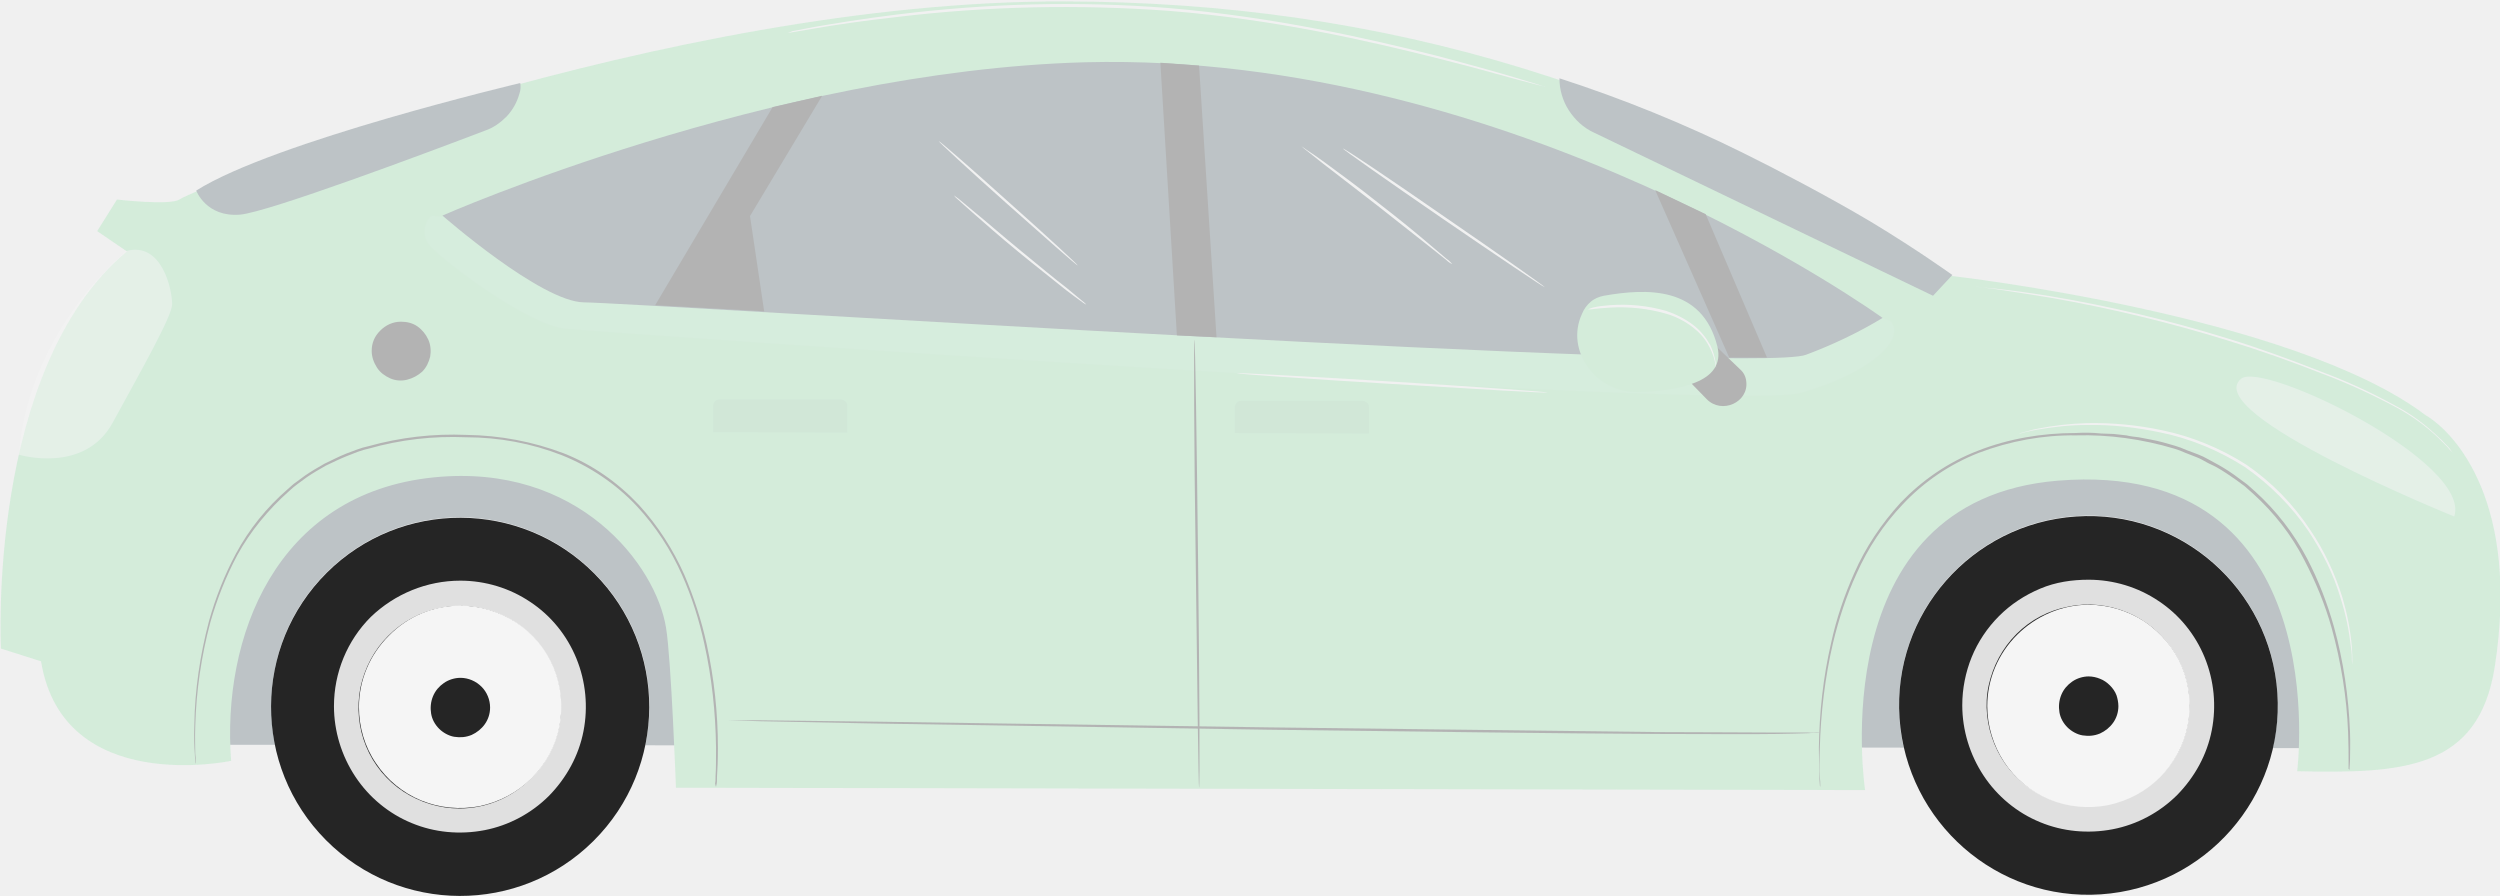
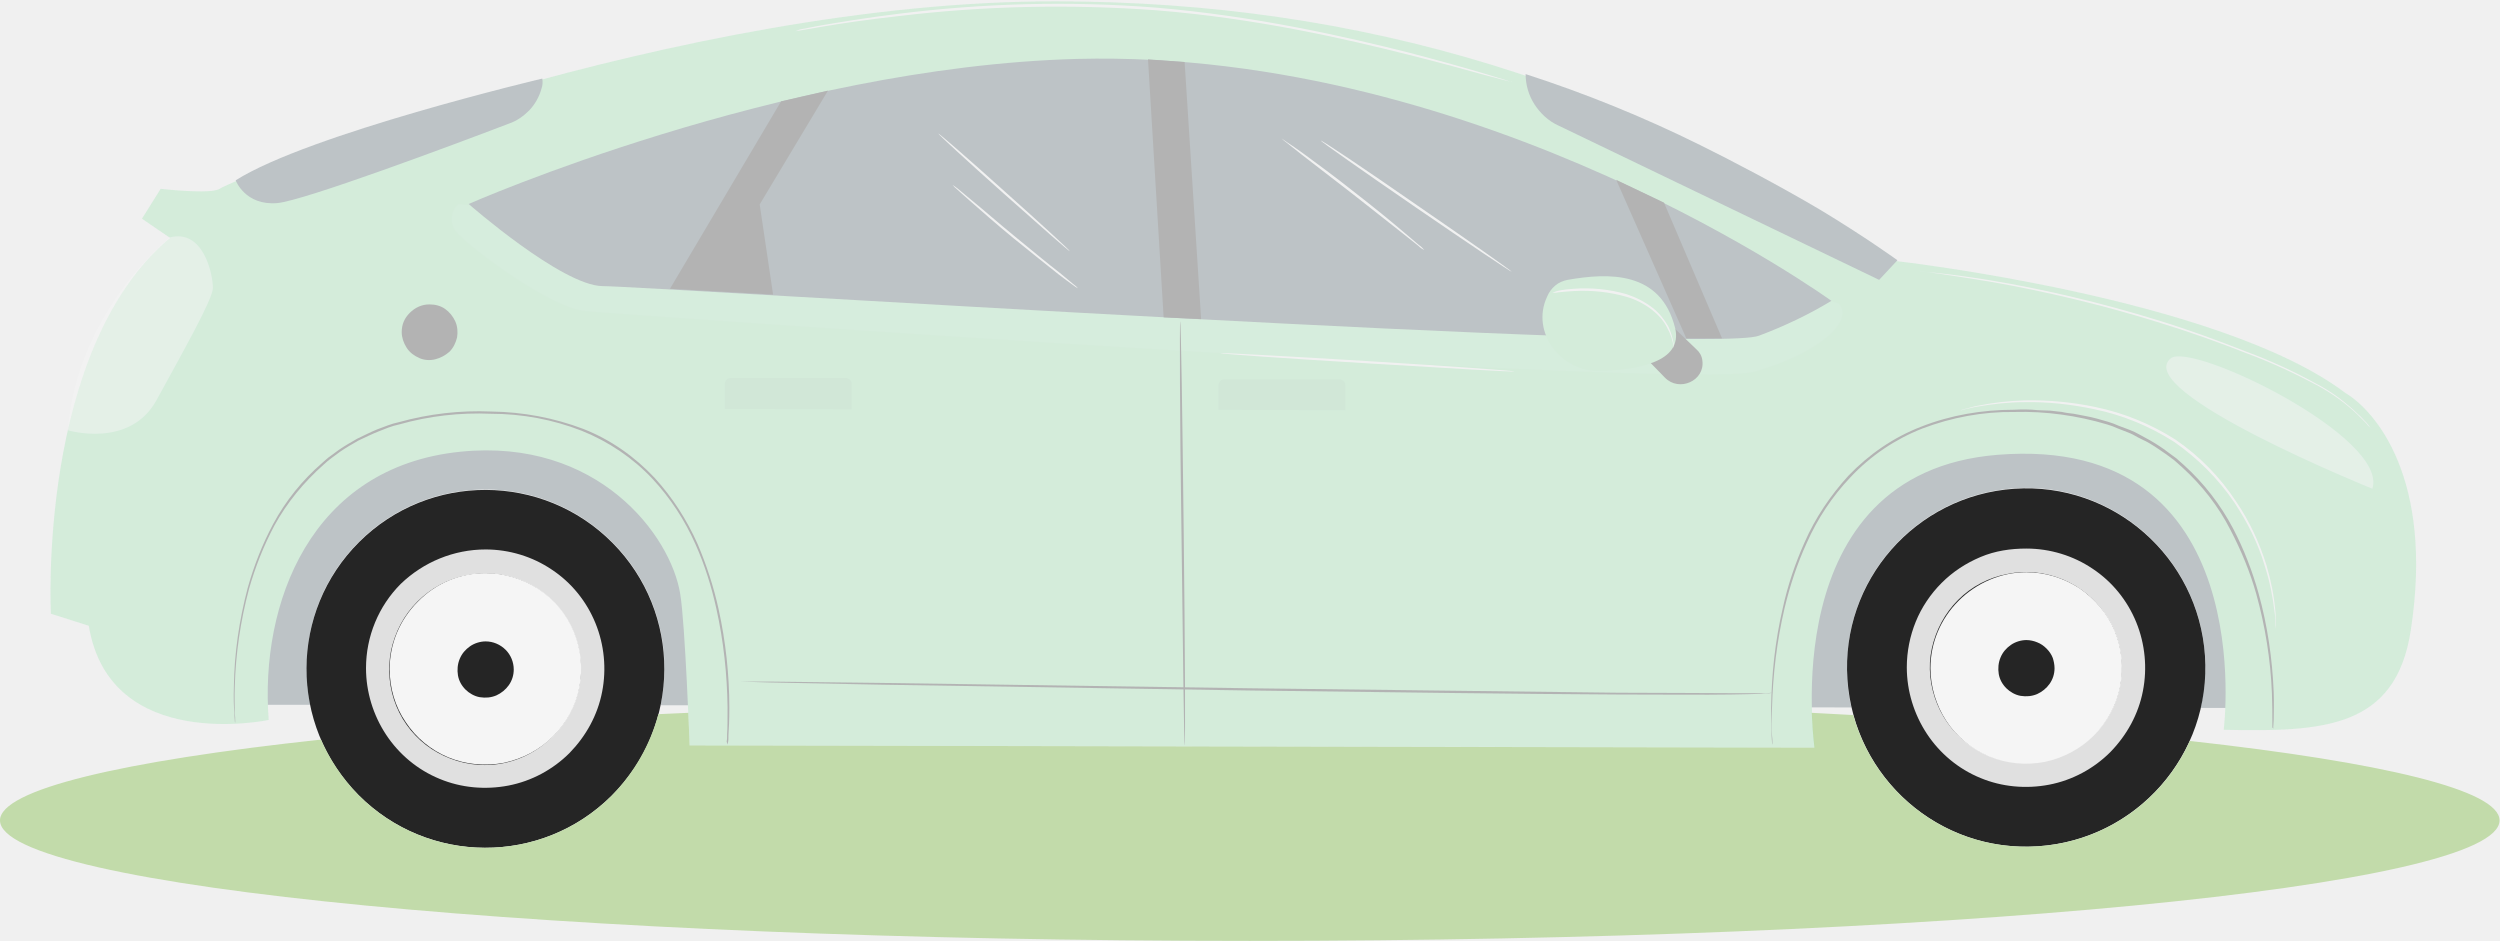
- <svg xmlns="http://www.w3.org/2000/svg" version="1.1" id="Capa_1" x="0px" y="0px" viewBox="0 0 530 189.9" style="enable-background:new 0 0 530 189.9;" xml:space="preserve">
+ <svg xmlns="http://www.w3.org/2000/svg" version="1.1" id="Capa_1" x="0px" y="0px" viewBox="0 0 560.1 210.7" style="enable-background:new 0 0 560.1 210.7;" xml:space="preserve">
  <style type="text/css">
	.st0{fill:#252525;}
	.st1{fill:#E0E0E0;}
	.st2{fill:#F5F5F5;}
- 	.st3{opacity:0.3;}
- 	.st4{fill:#455A64;}
- 	.st5{fill:#92E3A9;}
- 	.st6{opacity:0.3;fill:#FFFFFF;enable-background:new    ;}
- 	.st7{opacity:0.7;}
- 	.st8{opacity:0.7;fill:#FFFFFF;enable-background:new    ;}
- 	.st9{opacity:0.3;fill:#252525;enable-background:new    ;}
+ 	.st3{fill:#C2DBAA;}
+ 	.st4{opacity:0.3;}
+ 	.st5{fill:#455A64;}
+ 	.st6{fill:#92E3A9;}
+ 	.st7{opacity:0.3;fill:#FFFFFF;enable-background:new    ;}
+ 	.st8{opacity:0.7;}
+ 	.st9{opacity:0.7;fill:#FFFFFF;enable-background:new    ;}
+ 	.st10{opacity:0.3;fill:#252525;enable-background:new    ;}
</style>
  <g>
-     <path class="st0" d="M402.7,152.2c-1.5-22.1,15.3-41.2,37.4-42.7c22.1-1.5,41.2,15.3,42.7,37.4c1.5,22.1-15.3,41.2-37.4,42.7   C423.3,191.1,404.2,174.3,402.7,152.2z" />
-     <path class="st1" d="M442.8,122.9c5.3,0,10.5,1.6,14.8,4.5c4.4,2.9,7.8,7.1,9.8,12c2,4.9,2.5,10.3,1.5,15.4   c-1,5.2-3.6,9.9-7.3,13.7c-3.7,3.7-8.5,6.3-13.7,7.3c-5.2,1-10.6,0.5-15.4-1.5c-4.9-2-9.1-5.5-12-9.9c-2.9-4.4-4.5-9.6-4.5-14.9   c0-3.5,0.7-7,2-10.2c1.3-3.2,3.3-6.2,5.8-8.7c2.5-2.5,5.4-4.4,8.7-5.8S439.3,122.9,442.8,122.9z M464.1,149.6   c0-4.2-1.2-8.4-3.6-11.9c-2.3-3.5-5.7-6.3-9.6-7.9c-3.9-1.6-8.2-2.1-12.4-1.2c-4.2,0.8-8,2.8-11,5.8c-3,3-5,6.8-5.9,10.9   s-0.4,8.5,1.2,12.4c1.6,3.9,4.3,7.3,7.9,9.6c3.5,2.4,7.7,3.6,11.9,3.6c5.7,0,11.1-2.2,15.1-6.2   C461.9,160.8,464.1,155.3,464.1,149.6z" />
-     <path class="st2" d="M442.8,128.2c4.2,0,8.4,1.3,11.9,3.6c3.5,2.4,6.3,5.7,7.9,9.6c1.6,3.9,2,8.2,1.2,12.4c-0.8,4.2-2.9,8-5.9,11   c-3,3-6.8,5-11,5.9c-4.2,0.8-8.5,0.4-12.4-1.2c-3.9-1.6-7.3-4.4-9.6-7.9c-2.3-3.5-3.6-7.7-3.6-11.9c0-5.7,2.3-11.1,6.3-15.1   S437.1,128.2,442.8,128.2z" />
-     <path class="st0" d="M449.1,149.7c0,1.3-0.4,2.5-1.1,3.5c-0.7,1-1.7,1.8-2.8,2.3c-1.2,0.5-2.4,0.6-3.7,0.4   c-1.2-0.2-2.4-0.9-3.2-1.7c-0.9-0.9-1.5-2-1.7-3.2c-0.2-1.2-0.1-2.5,0.4-3.7c0.5-1.2,1.3-2.1,2.3-2.8c1-0.7,2.3-1.1,3.5-1.1   c0.8,0,1.7,0.2,2.4,0.5c0.8,0.3,1.5,0.8,2.1,1.4c0.6,0.6,1.1,1.3,1.4,2.1C448.9,148,449.1,148.9,449.1,149.7z" />
+     <path class="st0" d="M413.9,152.2c-1.5-22.1,15.3-41.2,37.4-42.7s41.2,15.3,42.7,37.4s-15.3,41.2-37.4,42.7   C434.5,191.1,415.4,174.3,413.9,152.2z" />
+     <path class="st1" d="M454,122.9c5.3,0,10.5,1.6,14.8,4.5c4.4,2.9,7.8,7.1,9.8,12s2.5,10.3,1.5,15.4c-1,5.2-3.6,9.9-7.3,13.7   c-3.7,3.7-8.5,6.3-13.7,7.3s-10.6,0.5-15.4-1.5c-4.9-2-9.1-5.5-12-9.9s-4.5-9.6-4.5-14.9c0-3.5,0.7-7,2-10.2s3.3-6.2,5.8-8.7   s5.4-4.4,8.7-5.8S450.5,122.9,454,122.9z M475.3,149.6c0-4.2-1.2-8.4-3.6-11.9c-2.3-3.5-5.7-6.3-9.6-7.9c-3.9-1.6-8.2-2.1-12.4-1.2   c-4.2,0.8-8,2.8-11,5.8s-5,6.8-5.9,10.9s-0.4,8.5,1.2,12.4s4.3,7.3,7.9,9.6c3.5,2.4,7.7,3.6,11.9,3.6c5.7,0,11.1-2.2,15.1-6.2   C473.1,160.8,475.3,155.3,475.3,149.6z" />
+     <path class="st2" d="M454,128.2c4.2,0,8.4,1.3,11.9,3.6c3.5,2.4,6.3,5.7,7.9,9.6c1.6,3.9,2,8.2,1.2,12.4s-2.9,8-5.9,11   s-6.8,5-11,5.9c-4.2,0.8-8.5,0.4-12.4-1.2c-3.9-1.6-7.3-4.4-9.6-7.9c-2.3-3.5-3.6-7.7-3.6-11.9c0-5.7,2.3-11.1,6.3-15.1   S448.3,128.2,454,128.2z" />
+     <path class="st0" d="M460.3,149.7c0,1.3-0.4,2.5-1.1,3.5s-1.7,1.8-2.8,2.3c-1.2,0.5-2.4,0.6-3.7,0.4c-1.2-0.2-2.4-0.9-3.2-1.7   c-0.9-0.9-1.5-2-1.7-3.2s-0.1-2.5,0.4-3.7s1.3-2.1,2.3-2.8s2.3-1.1,3.5-1.1c0.8,0,1.7,0.2,2.4,0.5c0.8,0.3,1.5,0.8,2.1,1.4   c0.6,0.6,1.1,1.3,1.4,2.1C460.1,148,460.3,148.9,460.3,149.7z" />
  </g>
  <g>
-     <path class="st0" d="M69.1,178.1c-15.6-15.7-15.5-41.1,0.2-56.7c15.7-15.6,41.1-15.5,56.7,0.2c15.6,15.7,15.5,41.1-0.2,56.7   C110.1,193.9,84.7,193.8,69.1,178.1z" />
-     <path class="st1" d="M97.6,123.1c5.3,0,10.5,1.6,14.8,4.5c4.4,2.9,7.8,7.1,9.8,12c2,4.9,2.5,10.3,1.5,15.4c-1,5.2-3.6,9.9-7.3,13.7   c-3.7,3.7-8.5,6.3-13.7,7.3c-5.2,1-10.6,0.5-15.4-1.5c-4.9-2-9.1-5.5-12-9.9c-2.9-4.4-4.5-9.6-4.5-14.9c0-7.1,2.8-13.9,7.8-18.9   C83.7,125.9,90.5,123.1,97.6,123.1z M118.9,149.9c0-4.2-1.2-8.4-3.6-11.9c-2.3-3.5-5.7-6.3-9.6-7.9c-3.9-1.6-8.2-2.1-12.4-1.2   c-4.2,0.8-8,2.9-11,5.9c-3,3-5,6.8-5.9,11c-0.8,4.2-0.4,8.5,1.2,12.4c1.6,3.9,4.4,7.3,7.9,9.6c3.5,2.3,7.7,3.6,11.9,3.6   c5.7,0,11.1-2.3,15.1-6.3C116.6,161,118.9,155.5,118.9,149.9z" />
-     <path class="st2" d="M97.6,128.4c4.2,0,8.4,1.3,11.9,3.6s6.3,5.7,7.9,9.6c1.6,3.9,2,8.2,1.2,12.4c-0.8,4.2-2.9,8-5.9,11   c-3,3-6.8,5-11,5.9c-4.2,0.8-8.5,0.4-12.4-1.2c-3.9-1.6-7.3-4.4-9.6-7.9c-2.4-3.5-3.6-7.7-3.6-11.9c0-5.7,2.3-11.1,6.3-15.1   C86.5,130.6,91.9,128.4,97.6,128.4z" />
-     <path class="st0" d="M103.9,150c0,1.3-0.4,2.5-1.1,3.5c-0.7,1-1.7,1.8-2.8,2.3c-1.2,0.5-2.4,0.6-3.7,0.4c-1.2-0.2-2.4-0.9-3.2-1.7   c-0.9-0.9-1.5-2-1.7-3.2c-0.2-1.2-0.1-2.5,0.4-3.7c0.5-1.2,1.3-2.1,2.3-2.8c1-0.7,2.3-1.1,3.5-1.1c1.7,0,3.3,0.7,4.5,1.9   C103.2,146.7,103.9,148.3,103.9,150z" />
+     <path class="st0" d="M80.3,178.1c-15.6-15.7-15.5-41.1,0.2-56.7s41.1-15.5,56.7,0.2s15.5,41.1-0.2,56.7S95.9,193.8,80.3,178.1z" />
+     <path class="st1" d="M108.8,123.1c5.3,0,10.5,1.6,14.8,4.5c4.4,2.9,7.8,7.1,9.8,12c2,4.9,2.5,10.3,1.5,15.4   c-1,5.2-3.6,9.9-7.3,13.7c-3.7,3.7-8.5,6.3-13.7,7.3s-10.6,0.5-15.4-1.5c-4.9-2-9.1-5.5-12-9.9S82,155,82,149.7   c0-7.1,2.8-13.9,7.8-18.9C94.9,125.9,101.7,123.1,108.8,123.1z M130.1,149.9c0-4.2-1.2-8.4-3.6-11.9c-2.3-3.5-5.7-6.3-9.6-7.9   c-3.9-1.6-8.2-2.1-12.4-1.2c-4.2,0.8-8,2.9-11,5.9s-5,6.8-5.9,11c-0.8,4.2-0.4,8.5,1.2,12.4s4.4,7.3,7.9,9.6s7.7,3.6,11.9,3.6   c5.7,0,11.1-2.3,15.1-6.3C127.8,161,130.1,155.5,130.1,149.9z" />
+     <path class="st2" d="M108.8,128.4c4.2,0,8.4,1.3,11.9,3.6s6.3,5.7,7.9,9.6c1.6,3.9,2,8.2,1.2,12.4s-2.9,8-5.9,11s-6.8,5-11,5.9   c-4.2,0.8-8.5,0.4-12.4-1.2c-3.9-1.6-7.3-4.4-9.6-7.9c-2.4-3.5-3.6-7.7-3.6-11.9c0-5.7,2.3-11.1,6.3-15.1   C97.7,130.6,103.1,128.4,108.8,128.4z" />
+     <path class="st0" d="M115.1,150c0,1.3-0.4,2.5-1.1,3.5s-1.7,1.8-2.8,2.3c-1.2,0.5-2.4,0.6-3.7,0.4c-1.2-0.2-2.4-0.9-3.2-1.7   c-0.9-0.9-1.5-2-1.7-3.2s-0.1-2.5,0.4-3.7s1.3-2.1,2.3-2.8s2.3-1.1,3.5-1.1c1.7,0,3.3,0.7,4.5,1.9   C114.4,146.7,115.1,148.3,115.1,150z" />
  </g>
-   <g class="st3">
-     <path class="st4" d="M48.1,91.4l-0.1,66.5l10.3,0c-2.6-12.8,1-26.7,11-36.6c15.7-15.6,41.1-15.5,56.7,0.2   c9.9,9.9,13.5,23.8,10.8,36.5l266.8,0.5c-0.5-2.1-0.8-4.2-0.9-6.4c-1.5-22.1,15.3-41.2,37.4-42.7c22.1-1.5,41.2,15.3,42.7,37.4   c0.3,4.1-0.1,8-1,11.8l15.7,0l0.1-66.5L48.1,91.4z" />
-     <path class="st5" d="M24.8,42.3c0,0,11.2,1.3,13.2,0c4.5-2.9,103.1-42.2,187.6-42c67.8,0.1,128.8,18.3,188.1,58.2   c0,0,72.3,8.2,100.5,29.5c6.6,3.9,20,19,14.7,53.3c-3.4,21.9-19.6,22.7-41.9,22.2c0,0,8.5-66.4-50.7-61.6   c-50.3,4.1-40.9,65.6-40.9,65.6L143.3,167c0,0-1-27.3-2.1-33.9c-2.1-13.2-18.5-35-49.2-31.9c-33.7,3.4-45,34.1-43,60.1   c0,0-35.6,7.6-40.3-21.1l-8.5-2.7c0,0-3.1-59.3,26.7-84.2l-6.3-4.3L24.8,42.3z" />
-     <path class="st4" d="M41.6,40.4c0,0,2.1,5.7,9.3,5.1c5.9-0.5,39.6-13.1,51.9-17.8c1.8-0.6,3.3-1.7,4.6-3c1.3-1.4,2.2-3,2.7-4.8   c0.3-0.8,0.3-1.6,0.2-2.3C110.3,17.6,58,30,41.6,40.4z" />
-     <path class="st4" d="M330.6,16.6c0,2.4,0.7,4.8,2,6.8c1.3,2,3.1,3.7,5.3,4.7l71.9,34.6l4.1-4.4c0,0-7.5-5.4-17.3-11.3   c-9.1-5.4-20.2-11.2-26.9-14.5C357,26.2,343.9,20.9,330.6,16.6z" />
-     <g class="st3">
-       <path class="st6" d="M91.5,45.7c-0.5,0.4-0.9,0.9-1.1,1.5c-0.3,0.6-0.4,1.2-0.4,1.9c0,0.6,0.1,1.3,0.4,1.9    c0.3,0.6,0.7,1.1,1.1,1.5c3.6,3.7,20.5,16.4,28.4,17.2c7.9,0.8,247.7,17.6,261.9,13.6c14.2-4,22.5-11.2,19-15.3l-6.4-2.2    l-113.1,1.9L91.5,45.7z" />
+   <path class="st3" d="M490.6,166c-5.9,13.1-18.7,22.6-34,23.6c-19.4,1.3-36.4-11.4-41.4-29.4c-3.1-0.2-6.2-0.3-9.3-0.5  c0.2,4.8,0.6,7.8,0.6,7.8L154.5,167c0,0-0.1-3-0.3-7.3c-2.2,0.1-4.5,0.2-6.7,0.3c-1.8,6.7-5.3,13-10.5,18.3  c-15.7,15.6-41.1,15.5-56.7-0.2c-3.6-3.7-6.4-7.9-8.4-12.4C27.3,170.5,0,176.9,0,183.8c0,14.9,125.4,27,280,27s280-12.1,280-27  C560,177,533.8,170.8,490.6,166z" />
+   <g class="st4">
+     <path class="st5" d="M59.3,91.4l-0.1,66.5h10.3c-2.6-12.8,1-26.7,11-36.6c15.7-15.6,41.1-15.5,56.7,0.2   c9.9,9.9,13.5,23.8,10.8,36.5l266.8,0.5c-0.5-2.1-0.8-4.2-0.9-6.4c-1.5-22.1,15.3-41.2,37.4-42.7s41.2,15.3,42.7,37.4   c0.3,4.1-0.1,8-1,11.8h15.7l0.1-66.5L59.3,91.4z" />
+     <path class="st6" d="M36,42.3c0,0,11.2,1.3,13.2,0c4.5-2.9,103.1-42.2,187.6-42c67.8,0.1,128.8,18.3,188.1,58.2   c0,0,72.3,8.2,100.5,29.5c6.6,3.9,20,19,14.7,53.3c-3.4,21.9-19.6,22.7-41.9,22.2c0,0,8.5-66.4-50.7-61.6   c-50.3,4.1-40.9,65.6-40.9,65.6L154.5,167c0,0-1-27.3-2.1-33.9c-2.1-13.2-18.5-35-49.2-31.9c-33.7,3.4-45,34.1-43,60.1   c0,0-35.6,7.6-40.3-21.1l-8.5-2.7c0,0-3.1-59.3,26.7-84.2L31.8,49L36,42.3z" />
+     <path class="st5" d="M52.8,40.4c0,0,2.1,5.7,9.3,5.1C68,45,101.7,32.4,114,27.7c1.8-0.6,3.3-1.7,4.6-3c1.3-1.4,2.2-3,2.7-4.8   c0.3-0.8,0.3-1.6,0.2-2.3C121.5,17.6,69.2,30,52.8,40.4z" />
+     <path class="st5" d="M341.8,16.6c0,2.4,0.7,4.8,2,6.8s3.1,3.7,5.3,4.7L421,62.7l4.1-4.4c0,0-7.5-5.4-17.3-11.3   c-9.1-5.4-20.2-11.2-26.9-14.5C368.2,26.2,355.1,20.9,341.8,16.6z" />
+     <g class="st4">
+       <path class="st7" d="M102.7,45.7c-0.5,0.4-0.9,0.9-1.1,1.5c-0.3,0.6-0.4,1.2-0.4,1.9c0,0.6,0.1,1.3,0.4,1.9    c0.3,0.6,0.7,1.1,1.1,1.5c3.6,3.7,20.5,16.4,28.4,17.2S378.8,87.3,393,83.3s22.5-11.2,19-15.3l-6.4-2.2l-113.1,1.9L102.7,45.7z" />
    </g>
-     <g class="st7">
-       <path class="st8" d="M4,96.4c0,0,13.9,4.2,19.9-6.8c6-11,12.6-22.6,12.6-25.1c0-3.2-2.2-13.3-9.7-11.3C26.9,53.2,6.1,69.6,4,96.4z    " />
+     <g class="st8">
+       <path class="st9" d="M15.2,96.4c0,0,13.9,4.2,19.9-6.8S47.7,67,47.7,64.5c0-3.2-2.2-13.3-9.7-11.3C38.1,53.2,17.3,69.6,15.2,96.4z    " />
    </g>
-     <g class="st7">
-       <path class="st8" d="M520.3,109.5c0,0-54-21.8-45.2-29.2C479.7,76.4,524.1,98,520.3,109.5z" />
+     <g class="st8">
+       <path class="st9" d="M531.5,109.5c0,0-54-21.8-45.2-29.2C490.9,76.4,535.3,98,531.5,109.5z" />
    </g>
-     <path class="st0" d="M498.1,163.3c0,0,0-0.2,0-0.5c0-0.4,0.1-0.9,0.1-1.6c0-1.4,0.1-3.5,0-6.1c-0.3-7.5-1.4-15-3.4-22.2   c-1.4-5-3.3-9.9-5.7-14.5c-2.8-5.3-6.5-10.1-10.9-14.1l-1.8-1.6l-1.9-1.4c-1.3-1-2.7-1.9-4.1-2.7c-0.7-0.4-1.5-0.8-2.2-1.2   c-0.7-0.4-1.5-0.8-2.3-1.1l-2.4-0.9l-1.2-0.5l-1.2-0.4c-1.7-0.5-3.4-1-5.1-1.3l-2.6-0.5c-0.9-0.1-1.8-0.2-2.6-0.4   c-0.9-0.1-1.8-0.2-2.7-0.3l-2.7-0.1c-1.8-0.2-3.6-0.2-5.4-0.1c-7.1,0-14.2,1.2-20.8,3.8c-6.2,2.4-11.7,6.2-16.3,11   c-4,4.4-7.4,9.4-9.8,14.9c-2.1,4.7-3.8,9.7-4.9,14.8c-1.7,7.3-2.5,14.8-2.6,22.3c0,2.7,0.1,4.7,0.1,6.1c0,0.7,0.1,1.2,0.1,1.6   c0,0.4,0.1,0.5,0.1,0.5s0-0.2,0-0.5s0-0.9-0.1-1.6c-0.1-1.4-0.1-3.5,0-6.1c0.2-7.5,1.1-15,2.8-22.3c1.2-5,2.8-9.9,5-14.7   c2.4-5.4,5.7-10.4,9.8-14.7c4.5-4.8,10-8.5,16.1-10.9c6.6-2.5,13.6-3.8,20.6-3.7c7-0.2,14.1,0.8,20.8,2.8l1.2,0.4l1.2,0.5l2.3,0.9   c0.8,0.3,1.5,0.7,2.2,1.1c0.7,0.4,1.5,0.7,2.2,1.1c1.4,0.8,2.7,1.7,4,2.6l1.9,1.4l1.8,1.6c4.4,4,8.1,8.7,10.8,14   c2.4,4.6,4.4,9.4,5.8,14.4c2,7.2,3.2,14.7,3.5,22.2c0.1,2.7,0.1,4.7,0.1,6.1l0,1.6C498.1,163.1,498.1,163.3,498.1,163.3z" />
-     <path class="st0" d="M151.8,166.8c0,0,0-0.2,0.1-0.5s0.1-0.9,0.1-1.6c0.1-1.4,0.2-3.4,0.2-6.1c0-7.4-0.8-14.8-2.4-22.1   c-1.1-5-2.7-9.9-4.7-14.6c-2.4-5.4-5.6-10.4-9.6-14.8c-4.5-4.8-9.9-8.6-16-11c-6.6-2.5-13.5-3.8-20.6-3.9c-7-0.3-14,0.5-20.8,2.4   c-0.4,0.1-0.8,0.2-1.2,0.3l-1.2,0.4l-2.4,0.9c-1.5,0.6-3,1.4-4.5,2.1c-1.4,0.8-2.8,1.6-4.1,2.5l-1.9,1.4c-0.3,0.2-0.7,0.5-0.9,0.7   l-0.9,0.8c-4.5,3.9-8.2,8.5-11,13.7c-2.4,4.5-4.3,9.3-5.7,14.3c-1.9,7.2-3,14.6-3.1,22c-0.1,2.6,0,4.7,0.1,6.1   c0,0.7,0.1,1.2,0.1,1.6c0,0.4,0.1,0.5,0.1,0.5c0-0.2,0-0.4,0-0.5c0-0.4,0-0.9-0.1-1.6c0-1.4-0.1-3.4,0-6c0.2-7.4,1.3-14.8,3.2-21.9   c1.4-4.9,3.3-9.7,5.7-14.2c2.8-5.1,6.6-9.7,11-13.6l0.9-0.8c0.3-0.2,0.6-0.5,0.9-0.7l1.9-1.4c1.3-0.9,2.7-1.7,4.1-2.5   c1.5-0.7,2.9-1.4,4.4-2l2.3-0.9l1.2-0.4c0.4-0.1,0.8-0.2,1.2-0.3c6.7-1.9,13.6-2.7,20.6-2.4c7,0,13.9,1.3,20.3,3.8   c6,2.4,11.5,6.1,15.9,10.8c4,4.3,7.2,9.2,9.6,14.6c2.1,4.7,3.6,9.5,4.7,14.5c1.6,7.2,2.4,14.6,2.5,22c0,2.6,0,4.7-0.1,6.1   c0,0.7,0,1.2-0.1,1.6C151.7,166.7,151.8,166.8,151.8,166.8z" />
-     <path class="st4" d="M93.8,45.7c0,0,20.9,18.3,30,18.4c9.1,0,248.5,15.4,259.1,11.1c5.6-2.1,11.1-4.7,16.2-7.8   c0,0-77.9-56.5-169-54.2C163.4,15,93.8,45.7,93.8,45.7z" />
-     <path class="st0" d="M350.9,40.3l15.7,35.5l8,0l-13-30.4L350.9,40.3z" />
-     <g class="st3">
-       <path class="st9" d="M151.2,91.6l28.4,0.1l0-5.7c0-0.3-0.1-0.7-0.4-0.9c-0.2-0.2-0.6-0.4-0.9-0.4l-25.8,0c-0.3,0-0.7,0.1-0.9,0.4    c-0.2,0.2-0.4,0.6-0.4,0.9L151.2,91.6L151.2,91.6z" />
+     <path class="st0" d="M509.3,163.3c0,0,0-0.2,0-0.5c0-0.4,0.1-0.9,0.1-1.6c0-1.4,0.1-3.5,0-6.1c-0.3-7.5-1.4-15-3.4-22.2   c-1.4-5-3.3-9.9-5.7-14.5c-2.8-5.3-6.5-10.1-10.9-14.1l-1.8-1.6l-1.9-1.4c-1.3-1-2.7-1.9-4.1-2.7c-0.7-0.4-1.5-0.8-2.2-1.2   c-0.7-0.4-1.5-0.8-2.3-1.1l-2.4-0.9l-1.2-0.5l-1.2-0.4c-1.7-0.5-3.4-1-5.1-1.3l-2.6-0.5c-0.9-0.1-1.8-0.2-2.6-0.4   c-0.9-0.1-1.8-0.2-2.7-0.3l-2.7-0.1c-1.8-0.2-3.6-0.2-5.4-0.1c-7.1,0-14.2,1.2-20.8,3.8c-6.2,2.4-11.7,6.2-16.3,11   c-4,4.4-7.4,9.4-9.8,14.9c-2.1,4.7-3.8,9.7-4.9,14.8c-1.7,7.3-2.5,14.8-2.6,22.3c0,2.7,0.1,4.7,0.1,6.1c0,0.7,0.1,1.2,0.1,1.6   c0,0.4,0.1,0.5,0.1,0.5s0-0.2,0-0.5s0-0.9-0.1-1.6c-0.1-1.4-0.1-3.5,0-6.1c0.2-7.5,1.1-15,2.8-22.3c1.2-5,2.8-9.9,5-14.7   c2.4-5.4,5.7-10.4,9.8-14.7c4.5-4.8,10-8.5,16.1-10.9c6.6-2.5,13.6-3.8,20.6-3.7c7-0.2,14.1,0.8,20.8,2.8l1.2,0.4l1.2,0.5l2.3,0.9   c0.8,0.3,1.5,0.7,2.2,1.1s1.5,0.7,2.2,1.1c1.4,0.8,2.7,1.7,4,2.6l1.9,1.4l1.8,1.6c4.4,4,8.1,8.7,10.8,14c2.4,4.6,4.4,9.4,5.8,14.4   c2,7.2,3.2,14.7,3.5,22.2c0.1,2.7,0.1,4.7,0.1,6.1v1.6C509.3,163.1,509.3,163.3,509.3,163.3z" />
+     <path class="st0" d="M163,166.8c0,0,0-0.2,0.1-0.5s0.1-0.9,0.1-1.6c0.1-1.4,0.2-3.4,0.2-6.1c0-7.4-0.8-14.8-2.4-22.1   c-1.1-5-2.7-9.9-4.7-14.6c-2.4-5.4-5.6-10.4-9.6-14.8c-4.5-4.8-9.9-8.6-16-11c-6.6-2.5-13.5-3.8-20.6-3.9c-7-0.3-14,0.5-20.8,2.4   c-0.4,0.1-0.8,0.2-1.2,0.3l-1.2,0.4l-2.4,0.9c-1.5,0.6-3,1.4-4.5,2.1c-1.4,0.8-2.8,1.6-4.1,2.5l-1.9,1.4c-0.3,0.2-0.7,0.5-0.9,0.7   l-0.9,0.8c-4.5,3.9-8.2,8.5-11,13.7c-2.4,4.5-4.3,9.3-5.7,14.3c-1.9,7.2-3,14.6-3.1,22c-0.1,2.6,0,4.7,0.1,6.1   c0,0.7,0.1,1.2,0.1,1.6c0,0.4,0.1,0.5,0.1,0.5c0-0.2,0-0.4,0-0.5c0-0.4,0-0.9-0.1-1.6c0-1.4-0.1-3.4,0-6c0.2-7.4,1.3-14.8,3.2-21.9   c1.4-4.9,3.3-9.7,5.7-14.2c2.8-5.1,6.6-9.7,11-13.6l0.9-0.8c0.3-0.2,0.6-0.5,0.9-0.7l1.9-1.4c1.3-0.9,2.7-1.7,4.1-2.5   c1.5-0.7,2.9-1.4,4.4-2l2.3-0.9l1.2-0.4c0.4-0.1,0.8-0.2,1.2-0.3c6.7-1.9,13.6-2.7,20.6-2.4c7,0,13.9,1.3,20.3,3.8   c6,2.4,11.5,6.1,15.9,10.8c4,4.3,7.2,9.2,9.6,14.6c2.1,4.7,3.6,9.5,4.7,14.5c1.6,7.2,2.4,14.6,2.5,22c0,2.6,0,4.7-0.1,6.1   c0,0.7,0,1.2-0.1,1.6C162.9,166.7,163,166.8,163,166.8z" />
+     <path class="st5" d="M105,45.7c0,0,20.9,18.3,30,18.4c9.1,0,248.5,15.4,259.1,11.1c5.6-2.1,11.1-4.7,16.2-7.8   c0,0-77.9-56.5-169-54.2C174.6,15,105,45.7,105,45.7z" />
+     <path class="st0" d="M362.1,40.3l15.7,35.5h8l-13-30.4L362.1,40.3z" />
+     <g class="st4">
+       <path class="st10" d="M162.4,91.6l28.4,0.1V86c0-0.3-0.1-0.7-0.4-0.9c-0.2-0.2-0.6-0.4-0.9-0.4h-25.8c-0.3,0-0.7,0.1-0.9,0.4    c-0.2,0.2-0.4,0.6-0.4,0.9L162.4,91.6L162.4,91.6z" />
    </g>
-     <g class="st3">
-       <path class="st9" d="M261.8,91.8l28.4,0.1l0-5.6c0-0.3-0.1-0.7-0.4-0.9c-0.2-0.2-0.6-0.4-0.9-0.4l-25.8,0c-0.3,0-0.7,0.1-0.9,0.4    c-0.2,0.2-0.4,0.6-0.4,0.9L261.8,91.8L261.8,91.8z" />
+     <g class="st4">
+       <path class="st10" d="M273,91.8l28.4,0.1v-5.6c0-0.3-0.1-0.7-0.4-0.9c-0.2-0.2-0.6-0.4-0.9-0.4h-25.8c-0.3,0-0.7,0.1-0.9,0.4    c-0.2,0.2-0.4,0.6-0.4,0.9L273,91.8L273,91.8z" />
    </g>
-     <path class="st0" d="M163.8,22.7l-24.9,42l23.1,1.3L159,45.8l15.3-25.5L163.8,22.7z" />
-     <path class="st0" d="M254.2,13.9l3.7,57.6l-8.4-0.4L246,13.3L254.2,13.9z" />
-     <path class="st0" d="M361.8,84.6l-3.6-3.7l5.8-7.3l4.9,4.7c0.7,0.6,1.2,1.5,1.3,2.5C370.8,85.3,365,87.9,361.8,84.6z" />
-     <path class="st5" d="M347.3,83.1c-8.8,0.3-15.6-8.7-11.9-16.6c0.4-1,1-1.8,1.8-2.5c0.8-0.7,1.8-1.1,2.8-1.3   c9.1-1.6,20.9-2.1,24.1,10.8c0.9,3.8-1.2,6.2-4.7,7.6C356,82.5,351.5,83,347.3,83.1z" />
-     <path class="st0" d="M78.8,74.4c0,1.2,0.4,2.4,1.1,3.5s1.7,1.8,2.8,2.3c1.1,0.5,2.4,0.6,3.6,0.3c1.2-0.3,2.3-0.9,3.2-1.7   c0.9-0.9,1.4-2,1.7-3.2c0.2-1.2,0.1-2.5-0.4-3.6c-0.5-1.1-1.3-2.1-2.3-2.8c-1-0.7-2.2-1-3.5-1c-1.7,0-3.2,0.7-4.4,1.9   S78.8,72.7,78.8,74.4z" />
-     <path class="st0" d="M152,152.7l0.6,0l1.8,0l6.8,0.2l25,0.5l82.6,1.3c32.3,0.4,61.5,0.8,82.7,0.9c10.6,0,19.1,0.1,25.1,0   c5.9-0.1,9.2-0.2,9.1-0.4c-0.8,0.1-1.6,0.2-2.4,0.1c-1.6,0-3.9,0-6.8,0c-5.9,0-14.5-0.1-25.1-0.1l-82.6-1l-82.6-1.2l-25.1-0.3   l-6.8,0l-1.8,0L152,152.7z" />
-     <path class="st0" d="M254.2,167c0.2,0,0.1-21.3-0.2-47.5c-0.3-26.2-0.6-47.5-0.8-47.5c-0.1,0-0.1,21.3,0.3,47.5   C253.8,145.7,254.1,167,254.2,167z" />
-     <path class="st2" d="M199,29.9c-0.1,0.1,6.4,6.1,14.6,13.4s14.8,13.1,14.9,13c0.1-0.1-6.4-6.1-14.6-13.4   C205.8,35.6,199.1,29.8,199,29.9z" />
-     <path class="st2" d="M202.2,41.4c0.3,0.4,0.6,0.7,1,1c0.7,0.6,1.6,1.5,2.9,2.6c2.5,2.2,5.9,5.2,9.8,8.4c3.9,3.2,7.5,6,10.1,8.1   c1.3,1,2.4,1.8,3.1,2.3c0.4,0.3,0.8,0.6,1.2,0.8c-0.3-0.4-0.7-0.7-1.1-1l-3-2.5c-2.6-2-6.1-4.9-10-8.1c-3.9-3.2-7.3-6.2-9.9-8.3   l-3-2.5C203,42,202.6,41.7,202.2,41.4z" />
-     <path class="st2" d="M284.7,31.5c-0.1,0.1,9.4,6.8,21.2,14.9c11.8,8.1,21.5,14.6,21.6,14.5c0.1-0.1-9.4-6.8-21.2-14.9   C294.5,37.8,284.8,31.3,284.7,31.5z" />
-     <path class="st2" d="M275.9,31c0.4,0.4,0.8,0.7,1.2,1l3.4,2.7l11.4,8.8l11.3,8.9l3.4,2.7c0.4,0.4,0.8,0.7,1.3,0.9   c-0.4-0.4-0.7-0.8-1.2-1.1c-0.8-0.7-1.9-1.6-3.3-2.8c-2.8-2.4-6.7-5.6-11.1-9c-4.4-3.5-8.5-6.5-11.5-8.7c-1.5-1.1-2.7-1.9-3.6-2.5   C276.8,31.6,276.3,31.3,275.9,31z" />
-     <path class="st2" d="M418.9,60.7c0.1,0,0.2,0.1,0.3,0.1l0.8,0.1l3.1,0.4c2.7,0.4,6.7,1,11.5,1.8c12.6,2.2,25.1,5.2,37.4,9   c7.2,2.2,13.9,4.6,20,7c5.4,2,10.6,4.4,15.7,7.1c3.4,1.8,6.6,4.1,9.4,6.8c0.5,0.5,0.9,0.9,1.3,1.3c0.4,0.4,0.7,0.7,0.9,1l0.6,0.6   c0.1,0.1,0.1,0.1,0.2,0.2c0,0,0-0.1-0.2-0.2l-0.5-0.7c-0.2-0.3-0.5-0.6-0.9-1c-0.4-0.4-0.8-0.9-1.3-1.3c-2.8-2.7-5.9-5.1-9.4-6.9   c-5.1-2.8-10.3-5.2-15.7-7.2c-6.1-2.4-12.8-4.9-20-7.1c-12.3-3.8-24.8-6.8-37.4-8.9c-4.9-0.8-8.8-1.3-11.6-1.6l-3.2-0.3l-0.8-0.1   C419.1,60.7,419,60.7,418.9,60.7z" />
-     <path class="st2" d="M166.6,7l0.4,0l1.2-0.2l4.7-0.8c4.1-0.7,10-1.6,17.3-2.4c19.1-2.3,38.4-2.7,57.6-1.3   c22.5,1.8,42.4,6.4,56.7,10c7.2,1.8,12.9,3.4,16.9,4.5L326,18l1.2,0.3c0.1,0,0.3,0.1,0.4,0.1c-0.1-0.1-0.3-0.1-0.4-0.1l-1.2-0.4   l-4.6-1.4c-4-1.2-9.7-2.8-16.9-4.7c-14.3-3.6-34.3-8.2-56.8-10.1c-19.2-1.5-38.5-1-57.7,1.4c-7.3,0.9-13.2,1.9-17.3,2.6   c-2,0.4-3.6,0.7-4.7,0.9L167,7C166.8,7,166.7,7,166.6,7z" />
-     <path class="st2" d="M336.6,65.6c0.4,0,0.9,0,1.3-0.1c0.8-0.1,2-0.2,3.6-0.3c3.9-0.2,7.9,0.2,11.7,1.3c2.1,0.6,4,1.6,5.7,2.9   c1.4,1.1,2.6,2.4,3.4,4c0.8,1.4,1.3,3,1.5,4.6c0,0,0-0.1,0-0.3c0-0.3,0-0.7-0.1-1c-0.2-1.2-0.6-2.4-1.1-3.5c-0.9-1.6-2-3-3.5-4.2   c-1.8-1.4-3.8-2.4-5.9-3.1c-3.9-1.1-7.9-1.5-11.9-1.2c-1.2,0.1-2.4,0.2-3.6,0.5C337.4,65.3,337,65.4,336.6,65.6z" />
-     <path class="st2" d="M262.2,79.1c0,0.2,14.7,1.2,32.9,2.3c18.2,1.1,33,2,33,1.8c0-0.1-14.7-1.2-32.9-2.3   C277,79.8,262.2,79,262.2,79.1z" />
-     <path class="st2" d="M428,91.9c0.1,0,0.2,0,0.3,0l0.7-0.2c0.6-0.1,1.6-0.4,2.8-0.6c3.5-0.6,7-1,10.6-1c5.3-0.1,10.5,0.5,15.7,1.6   c6.3,1.3,12.3,3.8,17.8,7.3c5.3,3.7,9.9,8.3,13.5,13.6c2.9,4.4,5.3,9.1,6.8,14.2c1.1,3.4,1.8,6.9,2.2,10.4c0.2,1.2,0.2,2.2,0.2,2.9   l0.1,0.8c0,0.1,0,0.2,0,0.3c0-0.1,0-0.2,0-0.3l0-0.8c0-0.7,0-1.7-0.1-2.9c-0.3-3.6-1-7.1-2-10.5c-1.6-5.1-3.8-9.9-6.8-14.3   c-3.6-5.5-8.2-10.2-13.6-13.9c-5.5-3.5-11.6-6-17.9-7.3c-5.2-1.1-10.5-1.6-15.8-1.5c-3.6,0.1-7.1,0.5-10.6,1.2   c-1.2,0.2-2.2,0.6-2.8,0.7l-0.7,0.2L428,91.9z" />
+     <path class="st0" d="M175,22.7l-24.9,42l23.1,1.3l-3-20.2l15.3-25.5L175,22.7z" />
+     <path class="st0" d="M265.4,13.9l3.7,57.6l-8.4-0.4l-3.5-57.8L265.4,13.9z" />
+     <path class="st0" d="M373,84.6l-3.6-3.7l5.8-7.3l4.9,4.7c0.7,0.6,1.2,1.5,1.3,2.5C382,85.3,376.2,87.9,373,84.6z" />
+     <path class="st6" d="M358.5,83.1c-8.8,0.3-15.6-8.7-11.9-16.6c0.4-1,1-1.8,1.8-2.5c0.8-0.7,1.8-1.1,2.8-1.3   c9.1-1.6,20.9-2.1,24.1,10.8c0.9,3.8-1.2,6.2-4.7,7.6C367.2,82.5,362.7,83,358.5,83.1z" />
+     <path class="st0" d="M90,74.4c0,1.2,0.4,2.4,1.1,3.5s1.7,1.8,2.8,2.3c1.1,0.5,2.4,0.6,3.6,0.3c1.2-0.3,2.3-0.9,3.2-1.7   c0.9-0.9,1.4-2,1.7-3.2c0.2-1.2,0.1-2.5-0.4-3.6s-1.3-2.1-2.3-2.8c-1-0.7-2.2-1-3.5-1c-1.7,0-3.2,0.7-4.4,1.9   C90.6,71.3,90,72.7,90,74.4z" />
+     <path class="st0" d="M163.2,152.7h0.6h1.8l6.8,0.2l25,0.5l82.6,1.3c32.3,0.4,61.5,0.8,82.7,0.9c10.6,0,19.1,0.1,25.1,0   c5.9-0.1,9.2-0.2,9.1-0.4c-0.8,0.1-1.6,0.2-2.4,0.1c-1.6,0-3.9,0-6.8,0c-5.9,0-14.5-0.1-25.1-0.1l-82.6-1l-82.6-1.2l-25.1-0.3h-6.8   h-1.8H163.2z" />
+     <path class="st0" d="M265.4,167c0.2,0,0.1-21.3-0.2-47.5c-0.3-26.2-0.6-47.5-0.8-47.5c-0.1,0-0.1,21.3,0.3,47.5   C265,145.7,265.3,167,265.4,167z" />
+     <path class="st2" d="M210.2,29.9c-0.1,0.1,6.4,6.1,14.6,13.4s14.8,13.1,14.9,13c0.1-0.1-6.4-6.1-14.6-13.4   C217,35.6,210.3,29.8,210.2,29.9z" />
+     <path class="st2" d="M213.4,41.4c0.3,0.4,0.6,0.7,1,1c0.7,0.6,1.6,1.5,2.9,2.6c2.5,2.2,5.9,5.2,9.8,8.4c3.9,3.2,7.5,6,10.1,8.1   c1.3,1,2.4,1.8,3.1,2.3c0.4,0.3,0.8,0.6,1.2,0.8c-0.3-0.4-0.7-0.7-1.1-1l-3-2.5c-2.6-2-6.1-4.9-10-8.1c-3.9-3.2-7.3-6.2-9.9-8.3   l-3-2.5C214.2,42,213.8,41.7,213.4,41.4z" />
+     <path class="st2" d="M295.9,31.5c-0.1,0.1,9.4,6.8,21.2,14.9c11.8,8.1,21.5,14.6,21.6,14.5s-9.4-6.8-21.2-14.9   C305.7,37.8,296,31.3,295.9,31.5z" />
+     <path class="st2" d="M287.1,31c0.4,0.4,0.8,0.7,1.2,1l3.4,2.7l11.4,8.8l11.3,8.9l3.4,2.7c0.4,0.4,0.8,0.7,1.3,0.9   c-0.4-0.4-0.7-0.8-1.2-1.1c-0.8-0.7-1.9-1.6-3.3-2.8c-2.8-2.4-6.7-5.6-11.1-9c-4.4-3.5-8.5-6.5-11.5-8.7c-1.5-1.1-2.7-1.9-3.6-2.5   C288,31.6,287.5,31.3,287.1,31z" />
+     <path class="st2" d="M430.1,60.7c0.1,0,0.2,0.1,0.3,0.1l0.8,0.1l3.1,0.4c2.7,0.4,6.7,1,11.5,1.8c12.6,2.2,25.1,5.2,37.4,9   c7.2,2.2,13.9,4.6,20,7c5.4,2,10.6,4.4,15.7,7.1c3.4,1.8,6.6,4.1,9.4,6.8c0.5,0.5,0.9,0.9,1.3,1.3c0.4,0.4,0.7,0.7,0.9,1l0.6,0.6   c0.1,0.1,0.1,0.1,0.2,0.2c0,0,0-0.1-0.2-0.2l-0.5-0.7c-0.2-0.3-0.5-0.6-0.9-1s-0.8-0.9-1.3-1.3c-2.8-2.7-5.9-5.1-9.4-6.9   c-5.1-2.8-10.3-5.2-15.7-7.2c-6.1-2.4-12.8-4.9-20-7.1c-12.3-3.8-24.8-6.8-37.4-8.9c-4.9-0.8-8.8-1.3-11.6-1.6l-3.2-0.3l-0.8-0.1   C430.3,60.7,430.2,60.7,430.1,60.7z" />
+     <path class="st2" d="M177.8,7h0.4l1.2-0.2l4.7-0.8c4.1-0.7,10-1.6,17.3-2.4c19.1-2.3,38.4-2.7,57.6-1.3c22.5,1.8,42.4,6.4,56.7,10   c7.2,1.8,12.9,3.4,16.9,4.5l4.6,1.2l1.2,0.3c0.1,0,0.3,0.1,0.4,0.1c-0.1-0.1-0.3-0.1-0.4-0.1l-1.2-0.4l-4.6-1.4   c-4-1.2-9.7-2.8-16.9-4.7c-14.3-3.6-34.3-8.2-56.8-10.1c-19.2-1.5-38.5-1-57.7,1.4C193.9,4,188,5,183.9,5.7c-2,0.4-3.6,0.7-4.7,0.9   l-1,0.4C178,7,177.9,7,177.8,7z" />
+     <path class="st2" d="M347.8,65.6c0.4,0,0.9,0,1.3-0.1c0.8-0.1,2-0.2,3.6-0.3c3.9-0.2,7.9,0.2,11.7,1.3c2.1,0.6,4,1.6,5.7,2.9   c1.4,1.1,2.6,2.4,3.4,4c0.8,1.4,1.3,3,1.5,4.6c0,0,0-0.1,0-0.3c0-0.3,0-0.7-0.1-1c-0.2-1.2-0.6-2.4-1.1-3.5c-0.9-1.6-2-3-3.5-4.2   c-1.8-1.4-3.8-2.4-5.9-3.1c-3.9-1.1-7.9-1.5-11.9-1.2c-1.2,0.1-2.4,0.2-3.6,0.5C348.6,65.3,348.2,65.4,347.8,65.6z" />
+     <path class="st2" d="M273.4,79.1c0,0.2,14.7,1.2,32.9,2.3c18.2,1.1,33,2,33,1.8c0-0.1-14.7-1.2-32.9-2.3   C288.2,79.8,273.4,79,273.4,79.1z" />
+     <path class="st2" d="M439.2,91.9c0.1,0,0.2,0,0.3,0l0.7-0.2c0.6-0.1,1.6-0.4,2.8-0.6c3.5-0.6,7-1,10.6-1c5.3-0.1,10.5,0.5,15.7,1.6   c6.3,1.3,12.3,3.8,17.8,7.3c5.3,3.7,9.9,8.3,13.5,13.6c2.9,4.4,5.3,9.1,6.8,14.2c1.1,3.4,1.8,6.9,2.2,10.4c0.2,1.2,0.2,2.2,0.2,2.9   l0.1,0.8c0,0.1,0,0.2,0,0.3c0-0.1,0-0.2,0-0.3v-0.8c0-0.7,0-1.7-0.1-2.9c-0.3-3.6-1-7.1-2-10.5c-1.6-5.1-3.8-9.9-6.8-14.3   c-3.6-5.5-8.2-10.2-13.6-13.9c-5.5-3.5-11.6-6-17.9-7.3c-5.2-1.1-10.5-1.6-15.8-1.5c-3.6,0.1-7.1,0.5-10.6,1.2   c-1.2,0.2-2.2,0.6-2.8,0.7l-0.7,0.2L439.2,91.9z" />
  </g>
</svg>
